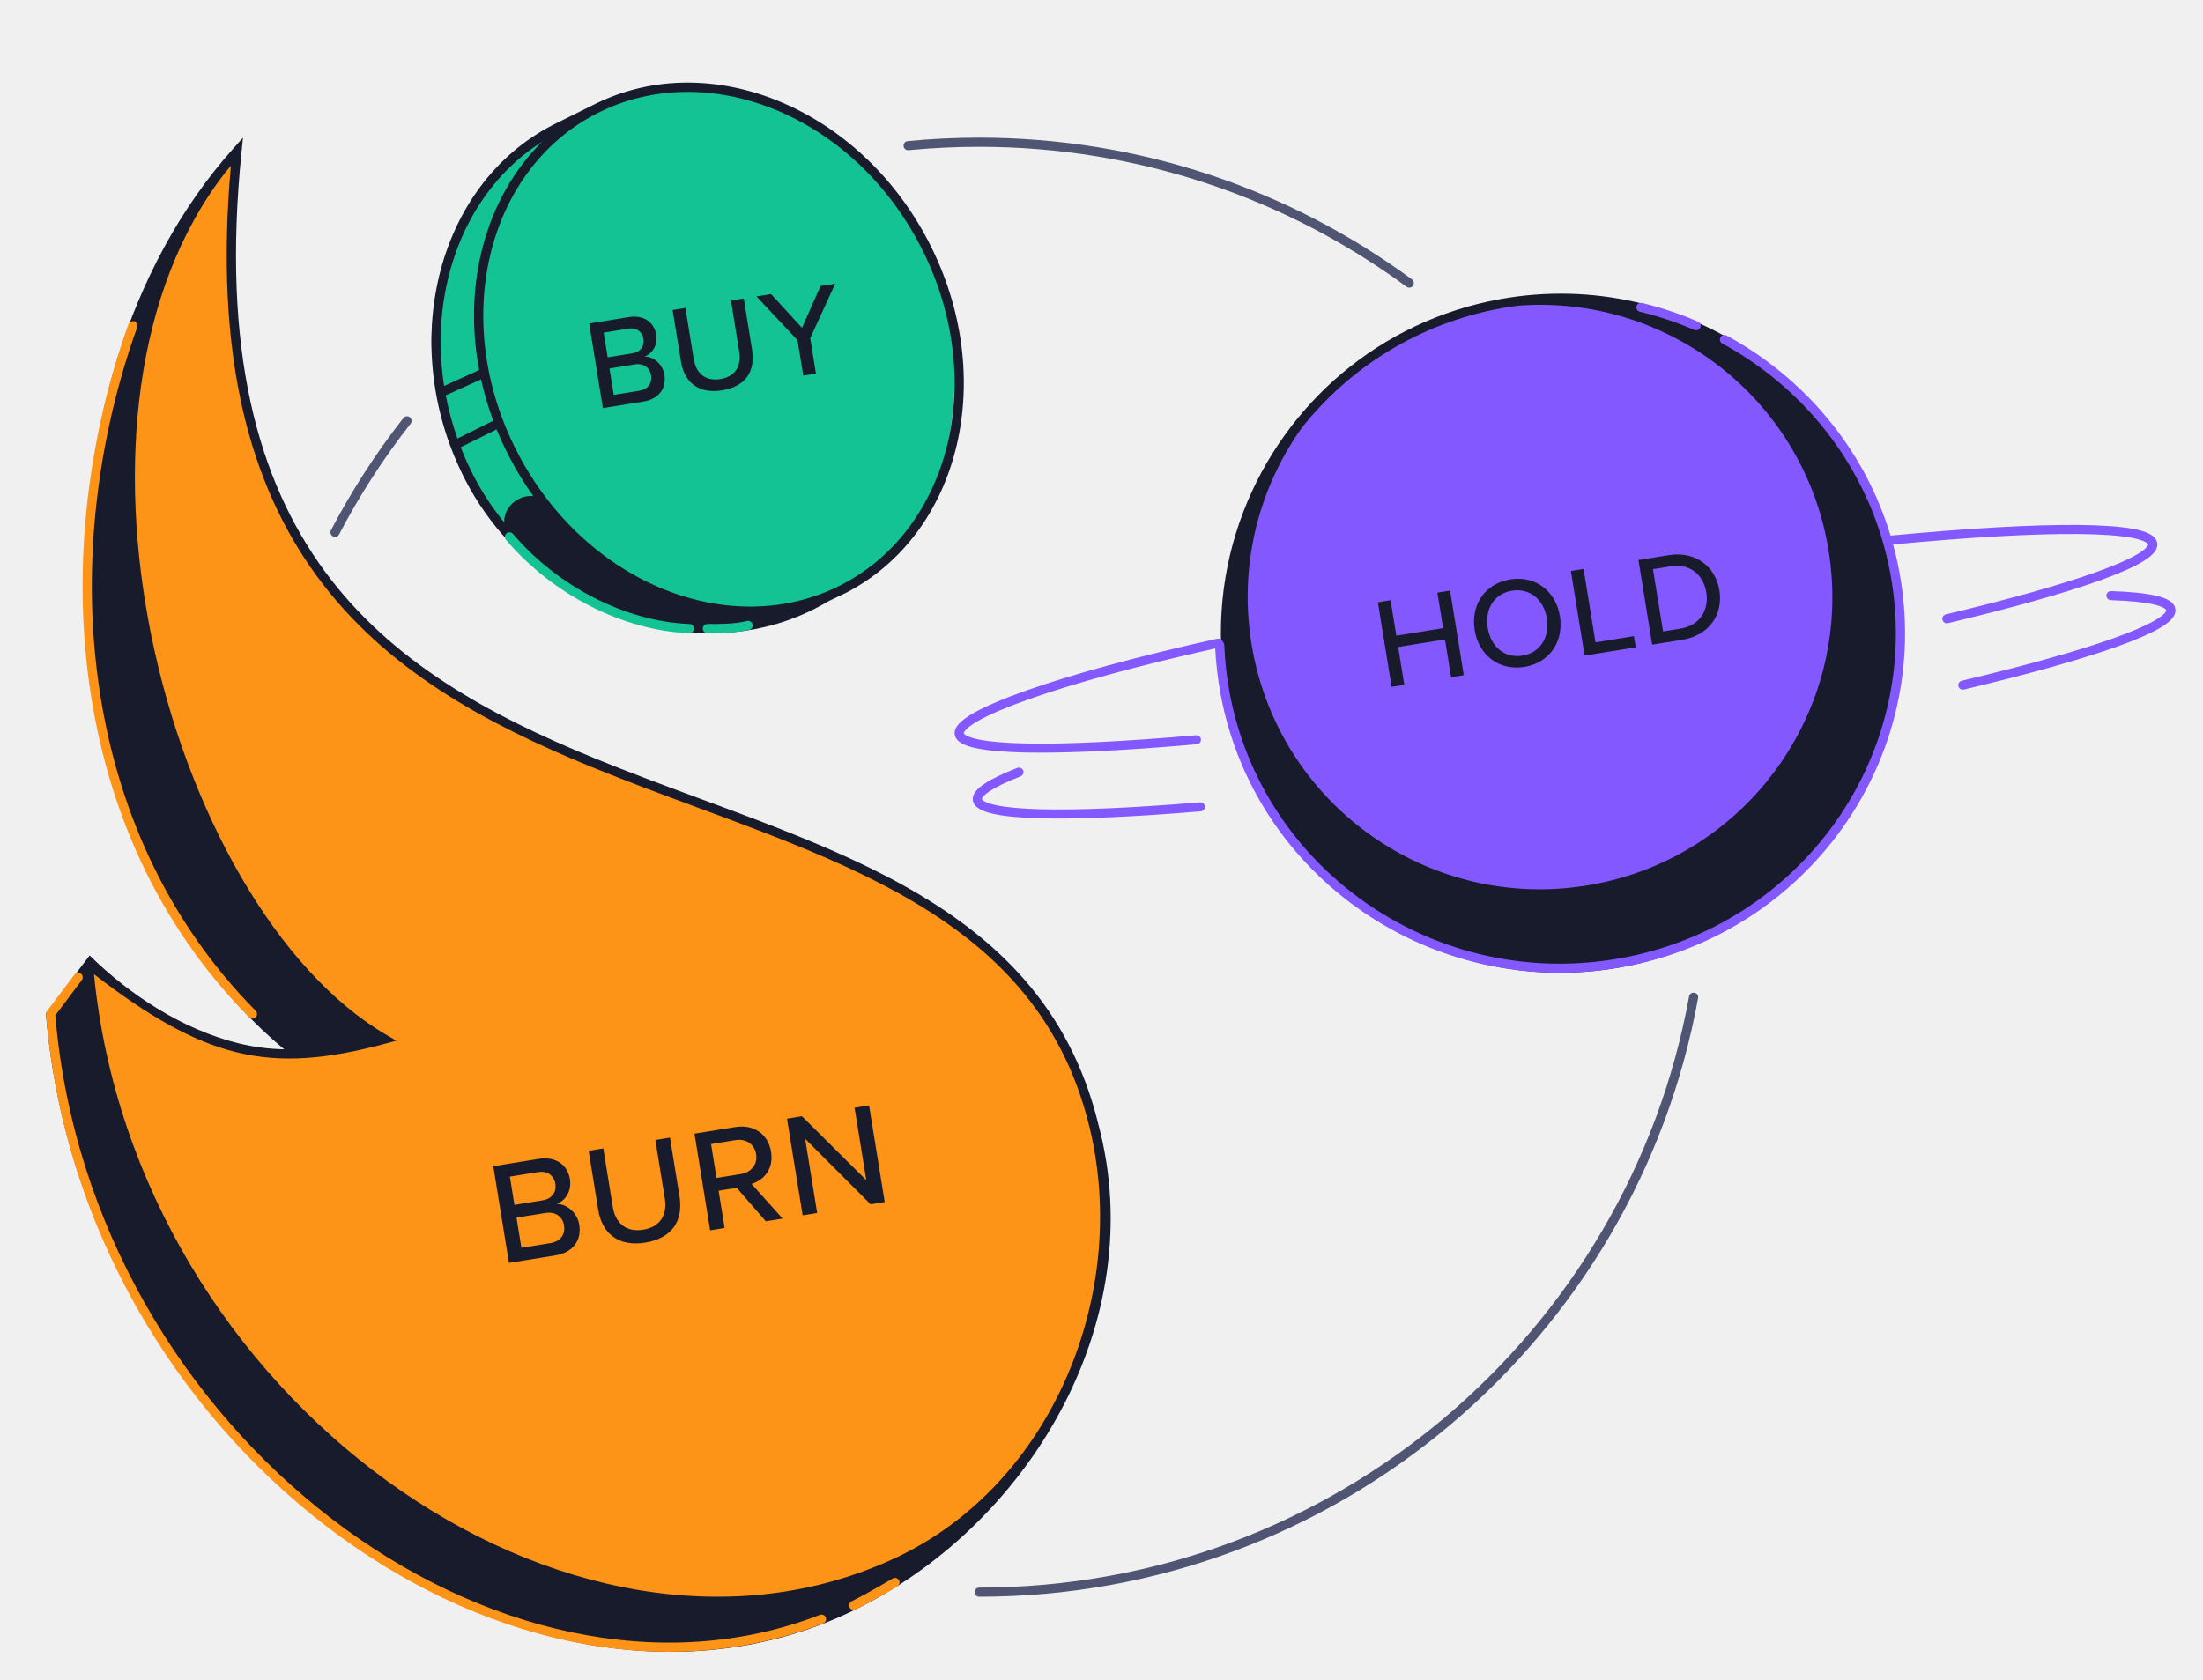
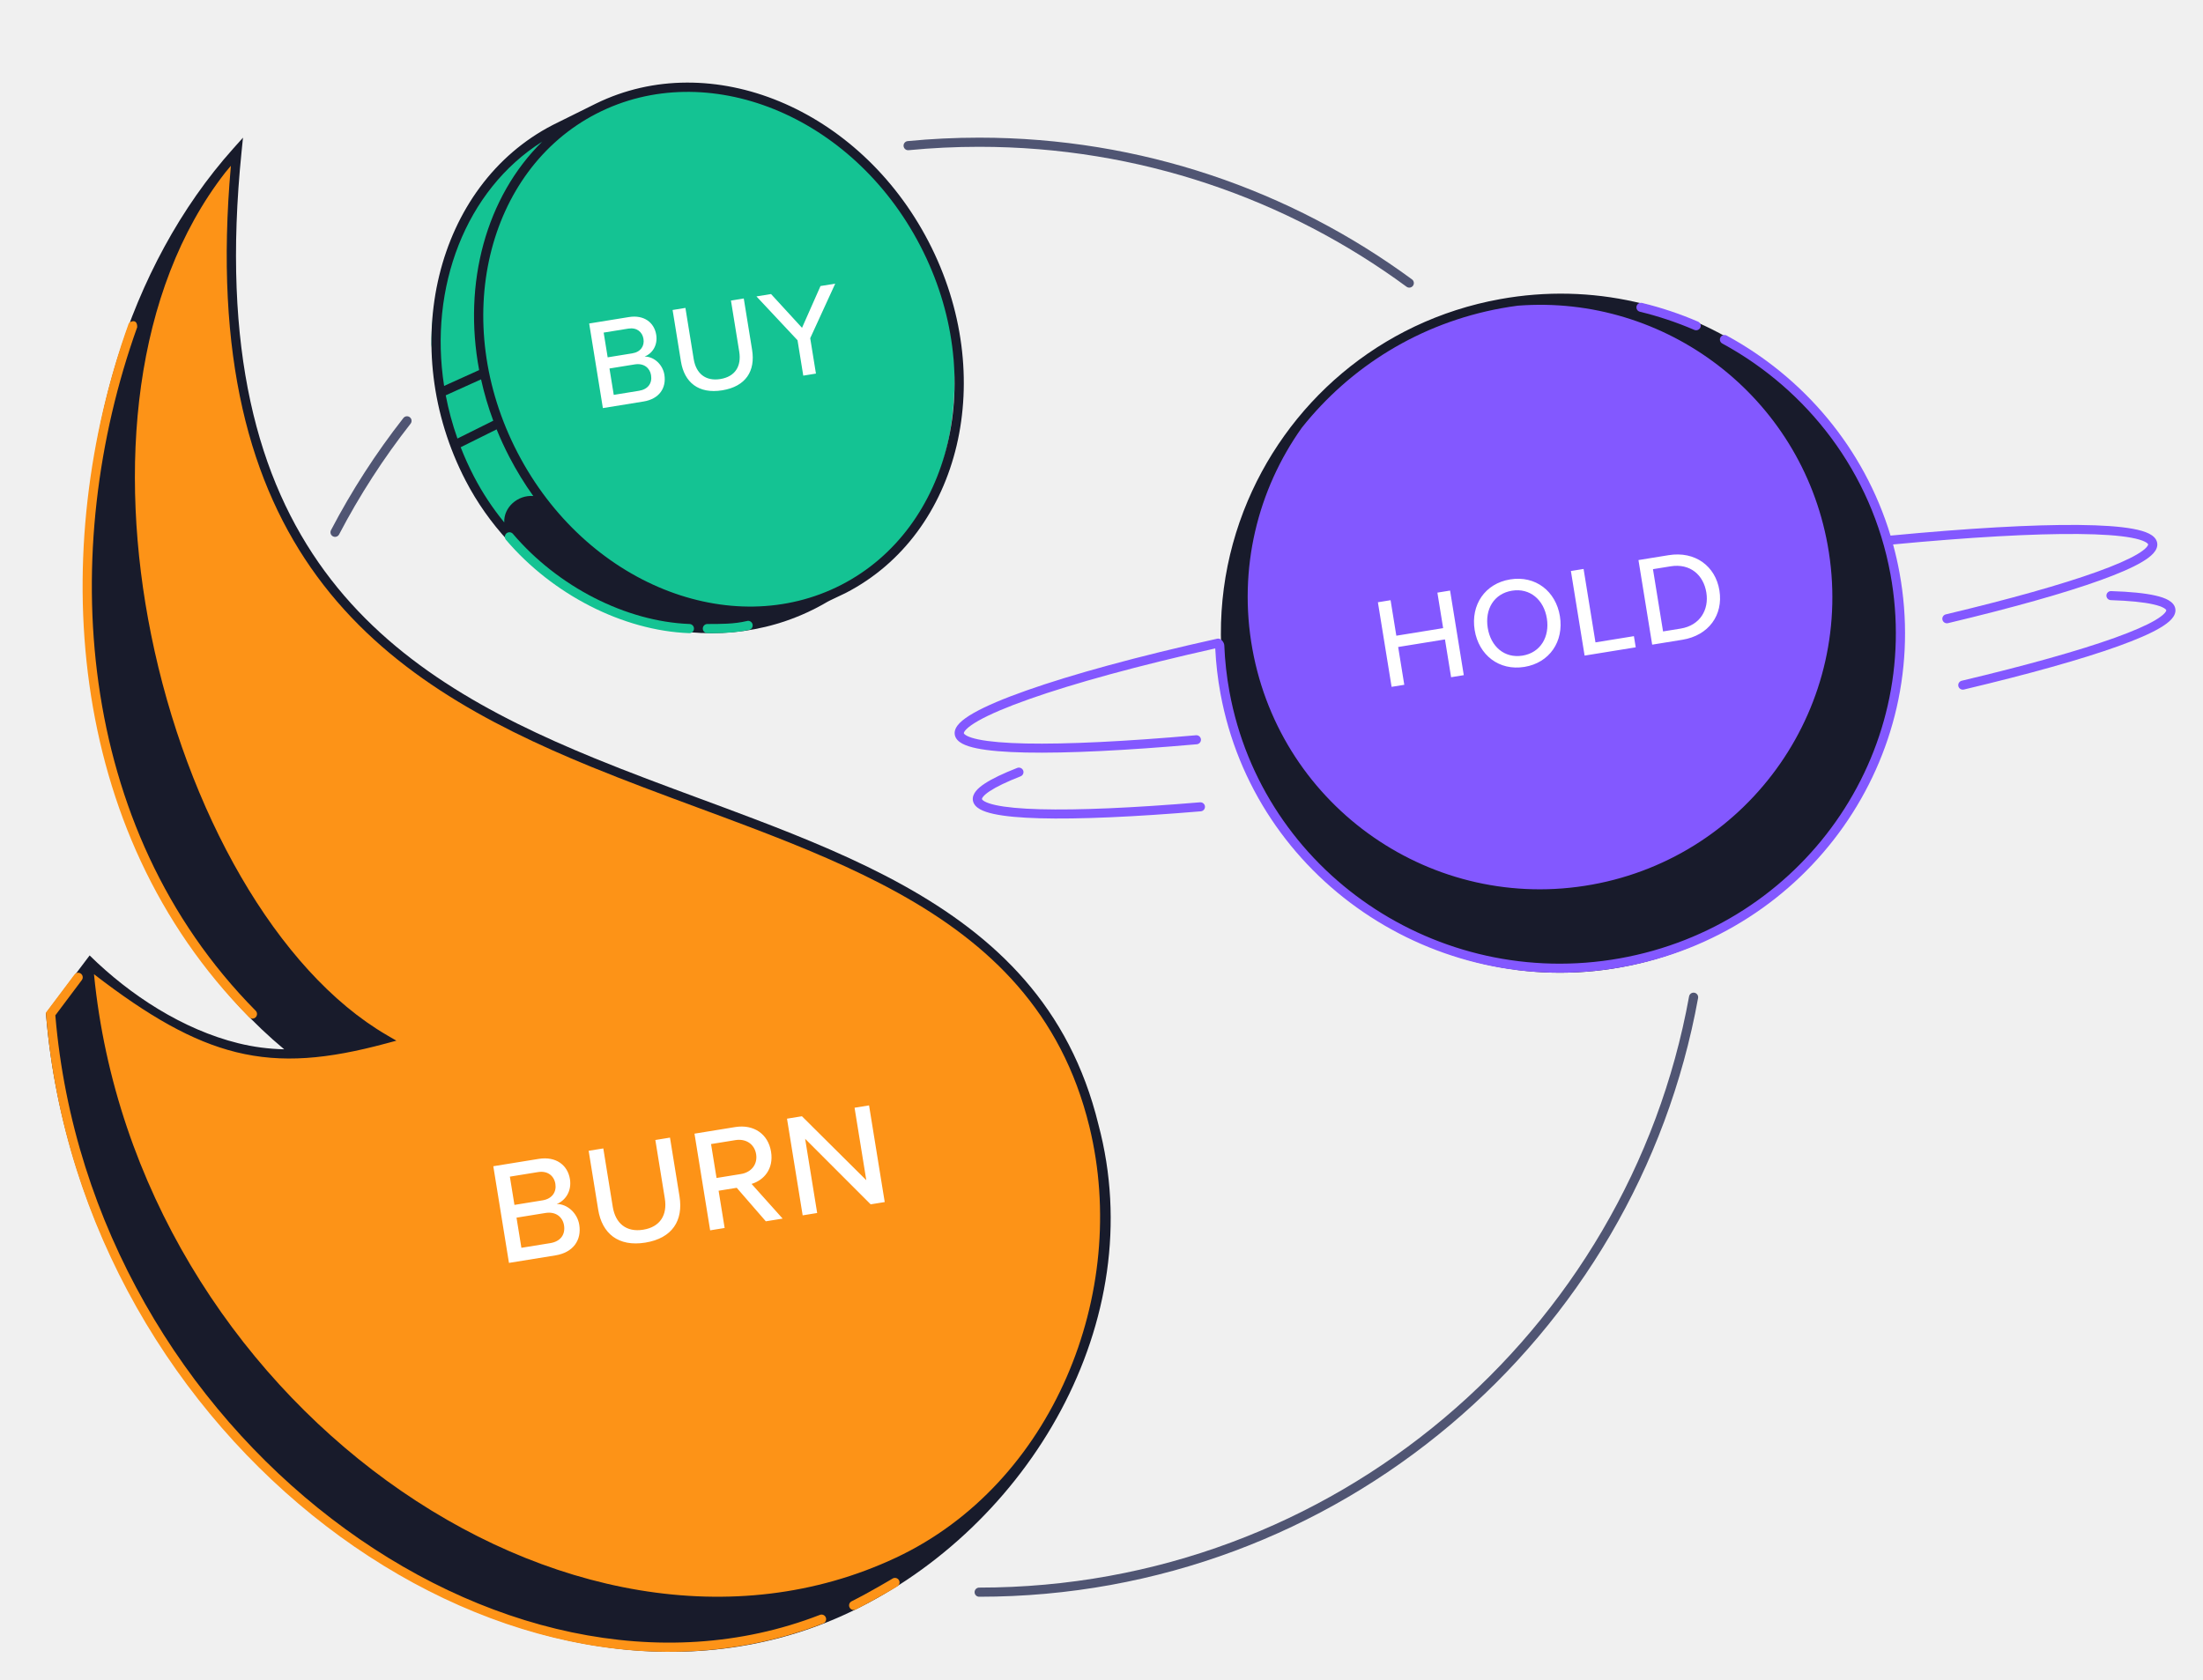
<svg xmlns="http://www.w3.org/2000/svg" width="240" height="183" viewBox="0 0 240 183" fill="none">
  <path d="M41.776 113.559C17.724 99.377 0.989 44.5 25.939 17C17.262 103.465 106.891 72 118.909 123C123.211 141.255 114.587 162.356 97.042 170.719C61.916 187.46 13.872 152.896 10.002 105.394C22.574 115.412 29.429 116.922 41.776 113.559Z" fill="#FD9317" />
  <path fill-rule="evenodd" clip-rule="evenodd" d="M26.316 16.541L26.472 15L25.434 16.16C2.249 42.061 4.019 91.936 30.96 114.344C29.258 114.305 27.614 114.091 25.97 113.685C19.915 112.188 14.181 108.46 9.765 104.115L9.117 104.973L5.002 110.424C8.906 158.128 57.234 192.517 92.657 175.651C112.055 166.416 125.392 144 119.663 122.532C116.531 109.705 108.48 102.061 98.38 96.46C93.338 93.663 87.778 91.372 82.061 89.197C80.13 88.462 78.183 87.741 76.231 87.019L76.226 87.017C72.391 85.597 68.537 84.17 64.749 82.618C53.324 77.935 42.645 72.16 35.355 62.215C28.074 52.283 24.121 38.116 26.316 16.541ZM24.542 18.798C14.517 31.684 12.799 51.042 16.467 69.18C18.395 78.713 21.805 87.874 26.245 95.528C30.688 103.188 36.144 109.308 42.149 112.802L43.183 113.404L42.025 113.715C35.716 115.41 30.745 115.895 25.724 114.654C20.959 113.476 16.201 110.757 10.239 106.161C12.512 129.31 25.415 149.201 42.135 161.353C59.136 173.709 80.007 178.019 97.624 169.734C114.65 161.726 123.118 140.945 118.68 122.767C115.634 110.291 107.825 102.843 97.885 97.331C92.908 94.571 87.403 92.3 81.698 90.13C79.783 89.401 77.844 88.683 75.894 87.962C72.048 86.538 68.165 85.1 64.361 83.541C52.889 78.838 41.995 72.976 34.536 62.802C27.256 52.871 23.3 38.903 25.154 18.065C24.947 18.307 24.743 18.552 24.542 18.798Z" fill="#181B2B" />
  <path fill-rule="evenodd" clip-rule="evenodd" d="M8.813 106.1C9.034 106.266 9.079 106.579 8.913 106.8L6.028 110.644C7.955 133.538 20.118 153.215 36.13 165.502C52.192 177.828 72.063 182.676 89.32 175.976C89.578 175.876 89.867 176.004 89.967 176.261C90.067 176.518 89.94 176.808 89.682 176.908C72.012 183.768 51.778 178.77 35.522 166.295C19.26 153.817 6.916 133.815 5.015 110.537L5 110.348L8.113 106.2C8.279 105.979 8.592 105.934 8.813 106.1ZM97.243 172.016C97.48 171.874 97.787 171.951 97.929 172.188C98.071 172.425 97.994 172.732 97.757 172.874L97.755 172.875L97.728 172.891L97.644 172.941C97.571 172.984 97.465 173.047 97.332 173.126C97.065 173.283 96.688 173.502 96.248 173.753C95.371 174.254 94.236 174.884 93.224 175.39C92.977 175.513 92.677 175.413 92.553 175.166C92.43 174.92 92.53 174.619 92.777 174.496C93.765 174.003 94.88 173.383 95.752 172.885C96.188 172.637 96.561 172.419 96.825 172.264C96.957 172.186 97.062 172.124 97.133 172.082L97.215 172.033L97.236 172.021L97.241 172.017L97.243 172.016Z" fill="#FD9317" />
  <path d="M27.854 110.141C28.05 110.339 28.048 110.658 27.851 110.854C27.653 111.05 27.334 111.048 27.139 110.851C6.995 90.485 5.244 59.71 14.021 35.255C14.093 35.052 14.968 34.645 14.947 35.653C6.285 59.832 8.075 90.144 27.854 110.141Z" fill="#FD9317" />
-   <path d="M55.448 137.62L60.518 136.799C62.461 136.485 63.374 135.121 63.106 133.463C62.899 132.183 61.798 131.195 60.649 131.202C61.579 130.841 62.304 129.816 62.09 128.489C61.842 126.957 60.565 125.981 58.685 126.285L53.742 127.086L55.448 137.62ZM56.045 131.3L55.546 128.22L58.611 127.724C59.669 127.552 60.363 128.137 60.504 129.005C60.644 129.874 60.167 130.632 59.109 130.803L56.045 131.3ZM56.802 135.975L56.27 132.69L59.413 132.181C60.582 131.991 61.305 132.652 61.446 133.521C61.612 134.547 61.051 135.287 59.946 135.466L56.802 135.975ZM65.168 131.816C65.588 134.406 67.351 135.887 70.305 135.409C73.258 134.93 74.451 132.987 74.026 130.365L72.99 123.968L71.395 124.227L72.426 130.592C72.718 132.392 71.925 133.704 70.077 134.003C68.229 134.302 67.047 133.311 66.756 131.51L65.725 125.145L64.13 125.403L65.168 131.816ZM83.43 133.088L85.262 132.792L81.878 129.012C83.193 128.621 84.308 127.403 84.001 125.508C83.687 123.565 82.103 122.492 80.097 122.817L75.659 123.536L77.365 134.071L78.944 133.815L78.287 129.756L80.261 129.436L83.43 133.088ZM82.374 125.771C82.553 126.877 81.853 127.752 80.715 127.936L78.062 128.366L77.463 124.67L80.117 124.24C81.254 124.056 82.195 124.665 82.374 125.771ZM94.852 131.238L96.384 130.99L94.677 120.456L93.098 120.711L94.377 128.609L87.365 121.64L85.738 121.904L87.444 132.438L89.024 132.182L87.714 124.096L94.852 131.238Z" fill="#181B2B" />
+   <path d="M55.448 137.62L60.518 136.799C62.461 136.485 63.374 135.121 63.106 133.463C62.899 132.183 61.798 131.195 60.649 131.202C61.579 130.841 62.304 129.816 62.09 128.489C61.842 126.957 60.565 125.981 58.685 126.285L53.742 127.086L55.448 137.62ZM56.045 131.3L55.546 128.22L58.611 127.724C59.669 127.552 60.363 128.137 60.504 129.005C60.644 129.874 60.167 130.632 59.109 130.803L56.045 131.3ZM56.802 135.975L56.27 132.69L59.413 132.181C60.582 131.991 61.305 132.652 61.446 133.521C61.612 134.547 61.051 135.287 59.946 135.466L56.802 135.975ZM65.168 131.816C65.588 134.406 67.351 135.887 70.305 135.409C73.258 134.93 74.451 132.987 74.026 130.365L72.99 123.968L71.395 124.227L72.426 130.592C72.718 132.392 71.925 133.704 70.077 134.003C68.229 134.302 67.047 133.311 66.756 131.51L65.725 125.145L64.13 125.403L65.168 131.816ZM83.43 133.088L85.262 132.792L81.878 129.012C83.193 128.621 84.308 127.403 84.001 125.508C83.687 123.565 82.103 122.492 80.097 122.817L75.659 123.536L77.365 134.071L78.944 133.815L78.287 129.756L80.261 129.436L83.43 133.088ZM82.374 125.771C82.553 126.877 81.853 127.752 80.715 127.936L78.062 128.366L77.463 124.67L80.117 124.24C81.254 124.056 82.195 124.665 82.374 125.771ZM94.852 131.238L96.384 130.99L94.677 120.456L93.098 120.711L94.377 128.609L87.365 121.64L85.738 121.904L87.444 132.438L89.024 132.182L87.714 124.096L94.852 131.238Z" fill="white" />
  <path d="M200.458 60.176C203.731 78.113 191.853 95.26 173.927 98.476C156.001 101.692 138.816 89.759 135.542 71.823C132.269 53.887 144.147 36.739 162.073 33.523C179.999 30.307 197.184 42.24 200.458 60.176Z" fill="#8358FF" />
  <path fill-rule="evenodd" clip-rule="evenodd" d="M135.459 55.756C135.475 55.715 135.491 55.674 135.507 55.632C140.015 44.029 150.273 34.976 163.42 32.597C183.524 28.959 202.77 42.308 206.408 62.411C207.658 69.318 206.903 76.123 204.558 82.229C200.078 93.898 189.791 103.014 176.592 105.402C156.488 109.04 137.241 95.692 133.603 75.588C132.353 68.676 133.11 61.866 135.459 55.756ZM199.109 59.392C202.24 76.697 190.75 93.264 173.444 96.396C156.139 99.527 139.571 88.037 136.44 70.732C134.851 61.951 137.027 53.36 141.817 46.617C147.062 40.008 154.64 35.204 163.596 33.584C164.182 33.477 164.767 33.386 165.352 33.31C181.437 32.063 196.174 43.174 199.109 59.392Z" fill="#181B2B" />
  <path d="M178.289 33.375C178.355 33.111 178.626 32.949 178.894 33.014C180.989 33.521 183.025 34.203 184.982 35.046C185.235 35.155 185.351 35.446 185.24 35.695C185.129 35.944 184.834 36.058 184.581 35.949C182.676 35.128 180.694 34.465 178.656 33.971C178.387 33.907 178.223 33.64 178.289 33.375Z" fill="#8358FF" />
  <path d="M187.432 36.761C187.565 36.523 187.87 36.436 188.112 36.568C196.507 41.138 203.075 48.826 205.96 58.365C214.4 57.561 221.443 57.159 226.434 57.205C228.947 57.228 230.962 57.365 232.381 57.629C233.088 57.76 233.678 57.928 234.115 58.147C234.535 58.358 234.93 58.678 235.01 59.164C235.083 59.604 234.865 59.994 234.585 60.303C234.299 60.619 233.879 60.928 233.363 61.235C232.327 61.851 230.791 62.517 228.835 63.223C224.916 64.636 219.217 66.237 212.22 67.906C211.951 67.97 211.681 67.808 211.615 67.543C211.55 67.278 211.715 67.012 211.984 66.948C218.968 65.282 224.624 63.692 228.491 62.297C230.428 61.599 231.893 60.957 232.846 60.391C233.326 60.106 233.649 59.856 233.838 59.647C234.034 59.431 234.024 59.332 234.022 59.322C234.02 59.309 233.989 59.191 233.66 59.026C233.347 58.869 232.865 58.722 232.196 58.598C230.864 58.35 228.919 58.214 226.425 58.191C221.52 58.146 214.583 58.538 206.237 59.329C206.51 60.329 206.743 61.348 206.933 62.385C210.63 82.502 197.066 101.762 176.638 105.402C156.211 109.042 136.654 95.685 132.958 75.567C132.656 73.923 132.469 72.284 132.392 70.659C123.943 72.546 116.986 74.468 112.165 76.169C109.709 77.035 107.828 77.837 106.59 78.539C105.968 78.892 105.535 79.204 105.273 79.47C104.995 79.75 104.999 79.884 105.002 79.901C105.004 79.912 105.03 80.017 105.314 80.17C105.587 80.317 106.012 80.458 106.607 80.581C107.791 80.825 109.526 80.972 111.761 81.019C116.223 81.111 122.581 80.801 130.289 80.122C130.565 80.097 130.808 80.298 130.833 80.569C130.857 80.84 130.654 81.079 130.379 81.104C122.656 81.784 116.256 82.098 111.74 82.004C109.486 81.957 107.677 81.809 106.401 81.546C105.766 81.415 105.232 81.249 104.834 81.035C104.447 80.827 104.09 80.517 104.014 80.058C103.933 79.565 104.215 79.126 104.555 78.782C104.911 78.422 105.436 78.056 106.09 77.685C107.405 76.939 109.352 76.114 111.828 75.241C116.786 73.491 123.946 71.521 132.618 69.597C133.003 69.512 133.366 69.985 133.379 70.335C133.446 72.008 133.631 73.697 133.943 75.392C137.541 94.974 156.576 107.975 176.46 104.432C196.344 100.888 209.546 82.142 205.948 62.56C203.91 51.47 196.921 42.49 187.628 37.431C187.386 37.299 187.298 36.999 187.432 36.761Z" fill="#8358FF" />
  <path d="M229.477 64.889C229.486 64.617 229.718 64.404 229.994 64.413C232.025 64.478 233.655 64.635 234.808 64.897C235.382 65.027 235.868 65.19 236.233 65.399C236.59 65.605 236.915 65.905 236.986 66.339C237.059 66.782 236.838 67.174 236.556 67.484C236.267 67.801 235.843 68.112 235.321 68.421C234.273 69.041 232.72 69.712 230.743 70.423C226.781 71.846 221.021 73.459 213.953 75.139C213.685 75.203 213.414 75.04 213.349 74.776C213.284 74.511 213.45 74.245 213.718 74.181C220.773 72.504 226.49 70.901 230.4 69.497C232.358 68.793 233.84 68.147 234.806 67.576C235.291 67.289 235.618 67.037 235.811 66.826C236.009 66.608 236 66.508 235.998 66.497C235.996 66.487 235.975 66.392 235.729 66.251C235.489 66.114 235.114 65.978 234.583 65.858C233.525 65.618 231.972 65.463 229.961 65.398C229.685 65.389 229.468 65.161 229.477 64.889Z" fill="#8358FF" />
  <path d="M111.466 83.957C111.568 84.21 111.443 84.497 111.186 84.597C109.679 85.189 108.556 85.73 107.834 86.206C107.472 86.446 107.236 86.653 107.102 86.821C106.967 86.991 106.976 87.067 106.978 87.076C106.98 87.087 107.003 87.185 107.263 87.331C107.516 87.472 107.91 87.61 108.466 87.732C109.573 87.974 111.197 88.126 113.294 88.183C117.481 88.299 123.457 88.037 130.73 87.429C131.006 87.406 131.248 87.607 131.271 87.878C131.295 88.15 131.09 88.388 130.815 88.411C123.528 89.021 117.509 89.286 113.266 89.169C111.149 89.111 109.45 88.957 108.249 88.694C107.652 88.564 107.147 88.4 106.769 88.188C106.4 87.982 106.063 87.677 105.99 87.234C105.926 86.847 106.088 86.497 106.314 86.213C106.54 85.928 106.873 85.654 107.277 85.388C108.087 84.853 109.287 84.281 110.815 83.682C111.072 83.581 111.363 83.704 111.466 83.957Z" fill="#8358FF" />
-   <path d="M158.086 73.797L159.468 73.573L157.975 64.355L156.593 64.579L157.219 68.448L152.12 69.274L151.493 65.405L150.111 65.629L151.604 74.846L152.986 74.623L152.319 70.504L157.418 69.678L158.086 73.797ZM160.654 68.658C161.097 71.394 163.32 73.119 166.07 72.674C168.82 72.228 170.384 69.89 169.941 67.154C169.498 64.417 167.276 62.692 164.525 63.138C161.775 63.583 160.211 65.921 160.654 68.658ZM168.518 67.384C168.844 69.402 167.819 71.128 165.871 71.444C163.894 71.764 162.404 70.445 162.078 68.427C161.749 66.396 162.748 64.688 164.725 64.368C166.673 64.052 168.189 65.353 168.518 67.384ZM172.63 71.441L178.2 70.539L178.003 69.323L173.815 70.001L172.519 61.999L171.137 62.223L172.63 71.441ZM179.992 70.249L183.281 69.716C186.156 69.25 187.749 67.007 187.317 64.339C186.888 61.686 184.663 60.032 181.788 60.498L178.499 61.031L179.992 70.249ZM181.177 68.808L180.078 62.023L181.985 61.714C184.155 61.363 185.587 62.676 185.894 64.57C186.196 66.436 185.212 68.155 183.084 68.5L181.177 68.808Z" fill="#181B2B" />
+   <path d="M158.086 73.797L159.468 73.573L157.975 64.355L156.593 64.579L157.219 68.448L152.12 69.274L151.493 65.405L150.111 65.629L151.604 74.846L152.986 74.623L152.319 70.504L157.418 69.678L158.086 73.797ZM160.654 68.658C161.097 71.394 163.32 73.119 166.07 72.674C168.82 72.228 170.384 69.89 169.941 67.154C169.498 64.417 167.276 62.692 164.525 63.138C161.775 63.583 160.211 65.921 160.654 68.658ZM168.518 67.384C168.844 69.402 167.819 71.128 165.871 71.444C163.894 71.764 162.404 70.445 162.078 68.427C161.749 66.396 162.748 64.688 164.725 64.368C166.673 64.052 168.189 65.353 168.518 67.384ZM172.63 71.441L178.2 70.539L178.003 69.323L173.815 70.001L172.519 61.999L171.137 62.223L172.63 71.441ZM179.992 70.249L183.281 69.716C186.156 69.25 187.749 67.007 187.317 64.339C186.888 61.686 184.663 60.032 181.788 60.498L178.499 61.031L179.992 70.249ZM181.177 68.808L180.078 62.023L181.985 61.714C184.155 61.363 185.587 62.676 185.894 64.57C186.196 66.436 185.212 68.155 183.084 68.5L181.177 68.808Z" fill="white" />
  <path d="M104 41.019C104 57.296 94.087 67.536 75.498 67.484C59.896 67.484 48.461 53.236 47 37.517C47 21.24 62 9 75.989 9.499C91.243 10.044 104 24.742 104 41.019Z" fill="#14C393" />
  <path fill-rule="evenodd" clip-rule="evenodd" d="M91.647 63.735C103.635 57.575 107.687 41.103 100.257 26.784C92.826 12.465 76.983 6.216 64.994 12.376C53.006 18.537 48.954 35.009 56.384 49.328C63.815 63.647 79.659 69.896 91.647 63.735ZM92.111 64.629C104.722 58.149 108.771 40.999 101.155 26.322C93.618 11.798 77.48 5.14 64.923 11.286L60.244 13.607C47.403 20.206 43.207 37.881 50.732 52.382C51.976 54.779 53.541 56.982 55.35 58.946C64.081 68.425 78.578 72.398 90.143 65.579C90.13 65.558 91.891 64.742 92.111 64.629ZM54.935 56.929C54.852 55.292 56.405 53.914 58.098 54.053C57.144 52.72 56.269 51.297 55.486 49.789C54.972 48.799 54.511 47.797 54.103 46.789L50.188 48.736C50.607 49.81 51.087 50.873 51.63 51.92C52.558 53.707 53.67 55.383 54.935 56.929ZM49.835 47.787L53.737 45.846C53.182 44.352 52.74 42.845 52.407 41.339L48.56 43.078C48.86 44.655 49.284 46.23 49.835 47.787ZM48.383 42.054L52.2 40.327C50.415 30.837 52.958 21.462 59.066 15.439C50.712 20.712 46.706 31.33 48.383 42.054Z" fill="#181B2B" />
  <path fill-rule="evenodd" clip-rule="evenodd" d="M55.176 58.119C55.386 57.94 55.701 57.966 55.88 58.176C60.783 63.934 68.179 67.732 75.123 67.998C75.399 68.008 75.614 68.241 75.603 68.517C75.593 68.793 75.361 69.008 75.085 68.997C67.833 68.719 60.183 64.772 55.119 58.824C54.94 58.614 54.966 58.298 55.176 58.119ZM81.975 67.998C82.061 68.26 81.918 68.542 81.656 68.628C80 69.007 78 69.007 77.064 68.997C76.789 68.997 76.565 68.774 76.565 68.498C76.565 68.221 76.789 67.998 77.064 67.998C78.46 67.998 80 68.007 81.345 67.678C81.607 67.592 81.889 67.735 81.975 67.998Z" fill="#14C393" />
-   <path d="M65.679 44.47L70.115 43.751C71.815 43.476 72.614 42.283 72.379 40.831C72.198 39.712 71.235 38.847 70.229 38.854C71.043 38.538 71.678 37.641 71.49 36.48C71.273 35.139 70.156 34.285 68.511 34.551L64.186 35.252L65.679 44.47ZM66.201 38.939L65.765 36.244L68.446 35.81C69.372 35.66 69.979 36.171 70.102 36.931C70.225 37.691 69.808 38.355 68.882 38.505L66.201 38.939ZM66.864 43.03L66.398 40.155L69.148 39.71C70.171 39.544 70.804 40.122 70.927 40.882C71.072 41.781 70.581 42.428 69.614 42.584L66.864 43.03ZM74.184 39.391C74.551 41.657 76.094 42.953 78.678 42.534C81.263 42.116 82.306 40.415 81.935 38.121L81.028 32.524L79.632 32.75L80.534 38.319C80.79 39.895 80.096 41.042 78.479 41.304C76.862 41.566 75.828 40.698 75.573 39.123L74.671 33.553L73.275 33.78L74.184 39.391ZM87.51 40.934L88.891 40.71L88.267 36.854L90.992 30.91L89.388 31.17L87.374 35.722L83.999 32.043L82.409 32.3L86.885 37.078L87.51 40.934Z" fill="#181B2B" />
+   <path d="M65.679 44.47L70.115 43.751C71.815 43.476 72.614 42.283 72.379 40.831C72.198 39.712 71.235 38.847 70.229 38.854C71.043 38.538 71.678 37.641 71.49 36.48C71.273 35.139 70.156 34.285 68.511 34.551L64.186 35.252L65.679 44.47ZM66.201 38.939L65.765 36.244L68.446 35.81C69.372 35.66 69.979 36.171 70.102 36.931C70.225 37.691 69.808 38.355 68.882 38.505L66.201 38.939ZM66.864 43.03L66.398 40.155L69.148 39.71C70.171 39.544 70.804 40.122 70.927 40.882C71.072 41.781 70.581 42.428 69.614 42.584L66.864 43.03ZM74.184 39.391C74.551 41.657 76.094 42.953 78.678 42.534C81.263 42.116 82.306 40.415 81.935 38.121L81.028 32.524L79.632 32.75L80.534 38.319C80.79 39.895 80.096 41.042 78.479 41.304C76.862 41.566 75.828 40.698 75.573 39.123L74.671 33.553L73.275 33.78L74.184 39.391ZM87.51 40.934L88.891 40.71L88.267 36.854L90.992 30.91L89.388 31.17L87.374 35.722L83.999 32.043L82.409 32.3L86.885 37.078L87.51 40.934Z" fill="white" />
  <path fill-rule="evenodd" clip-rule="evenodd" d="M106.672 15.997C104.078 15.997 101.513 16.122 98.983 16.367C98.709 16.394 98.465 16.194 98.438 15.92C98.411 15.646 98.612 15.402 98.886 15.376C101.448 15.127 104.046 15 106.672 15C124.32 15 140.628 20.737 153.826 30.445C154.048 30.608 154.095 30.92 153.932 31.141C153.768 31.363 153.456 31.41 153.234 31.247C140.202 21.661 124.1 15.997 106.672 15.997ZM44.646 45.467C44.863 45.636 44.902 45.95 44.732 46.166C41.784 49.929 39.173 53.967 36.943 58.235C36.816 58.479 36.514 58.574 36.27 58.446C36.026 58.319 35.931 58.018 36.059 57.774C38.317 53.452 40.961 49.362 43.946 45.552C44.116 45.336 44.429 45.297 44.646 45.467ZM184.592 108.178C184.863 108.227 185.043 108.487 184.994 108.758C178.267 145.86 145.76 174 106.672 174C106.397 174 106.174 173.777 106.174 173.502C106.174 173.226 106.397 173.003 106.672 173.003C145.269 173.003 177.37 145.217 184.012 108.58C184.061 108.309 184.321 108.129 184.592 108.178Z" fill="#505573" />
</svg>
